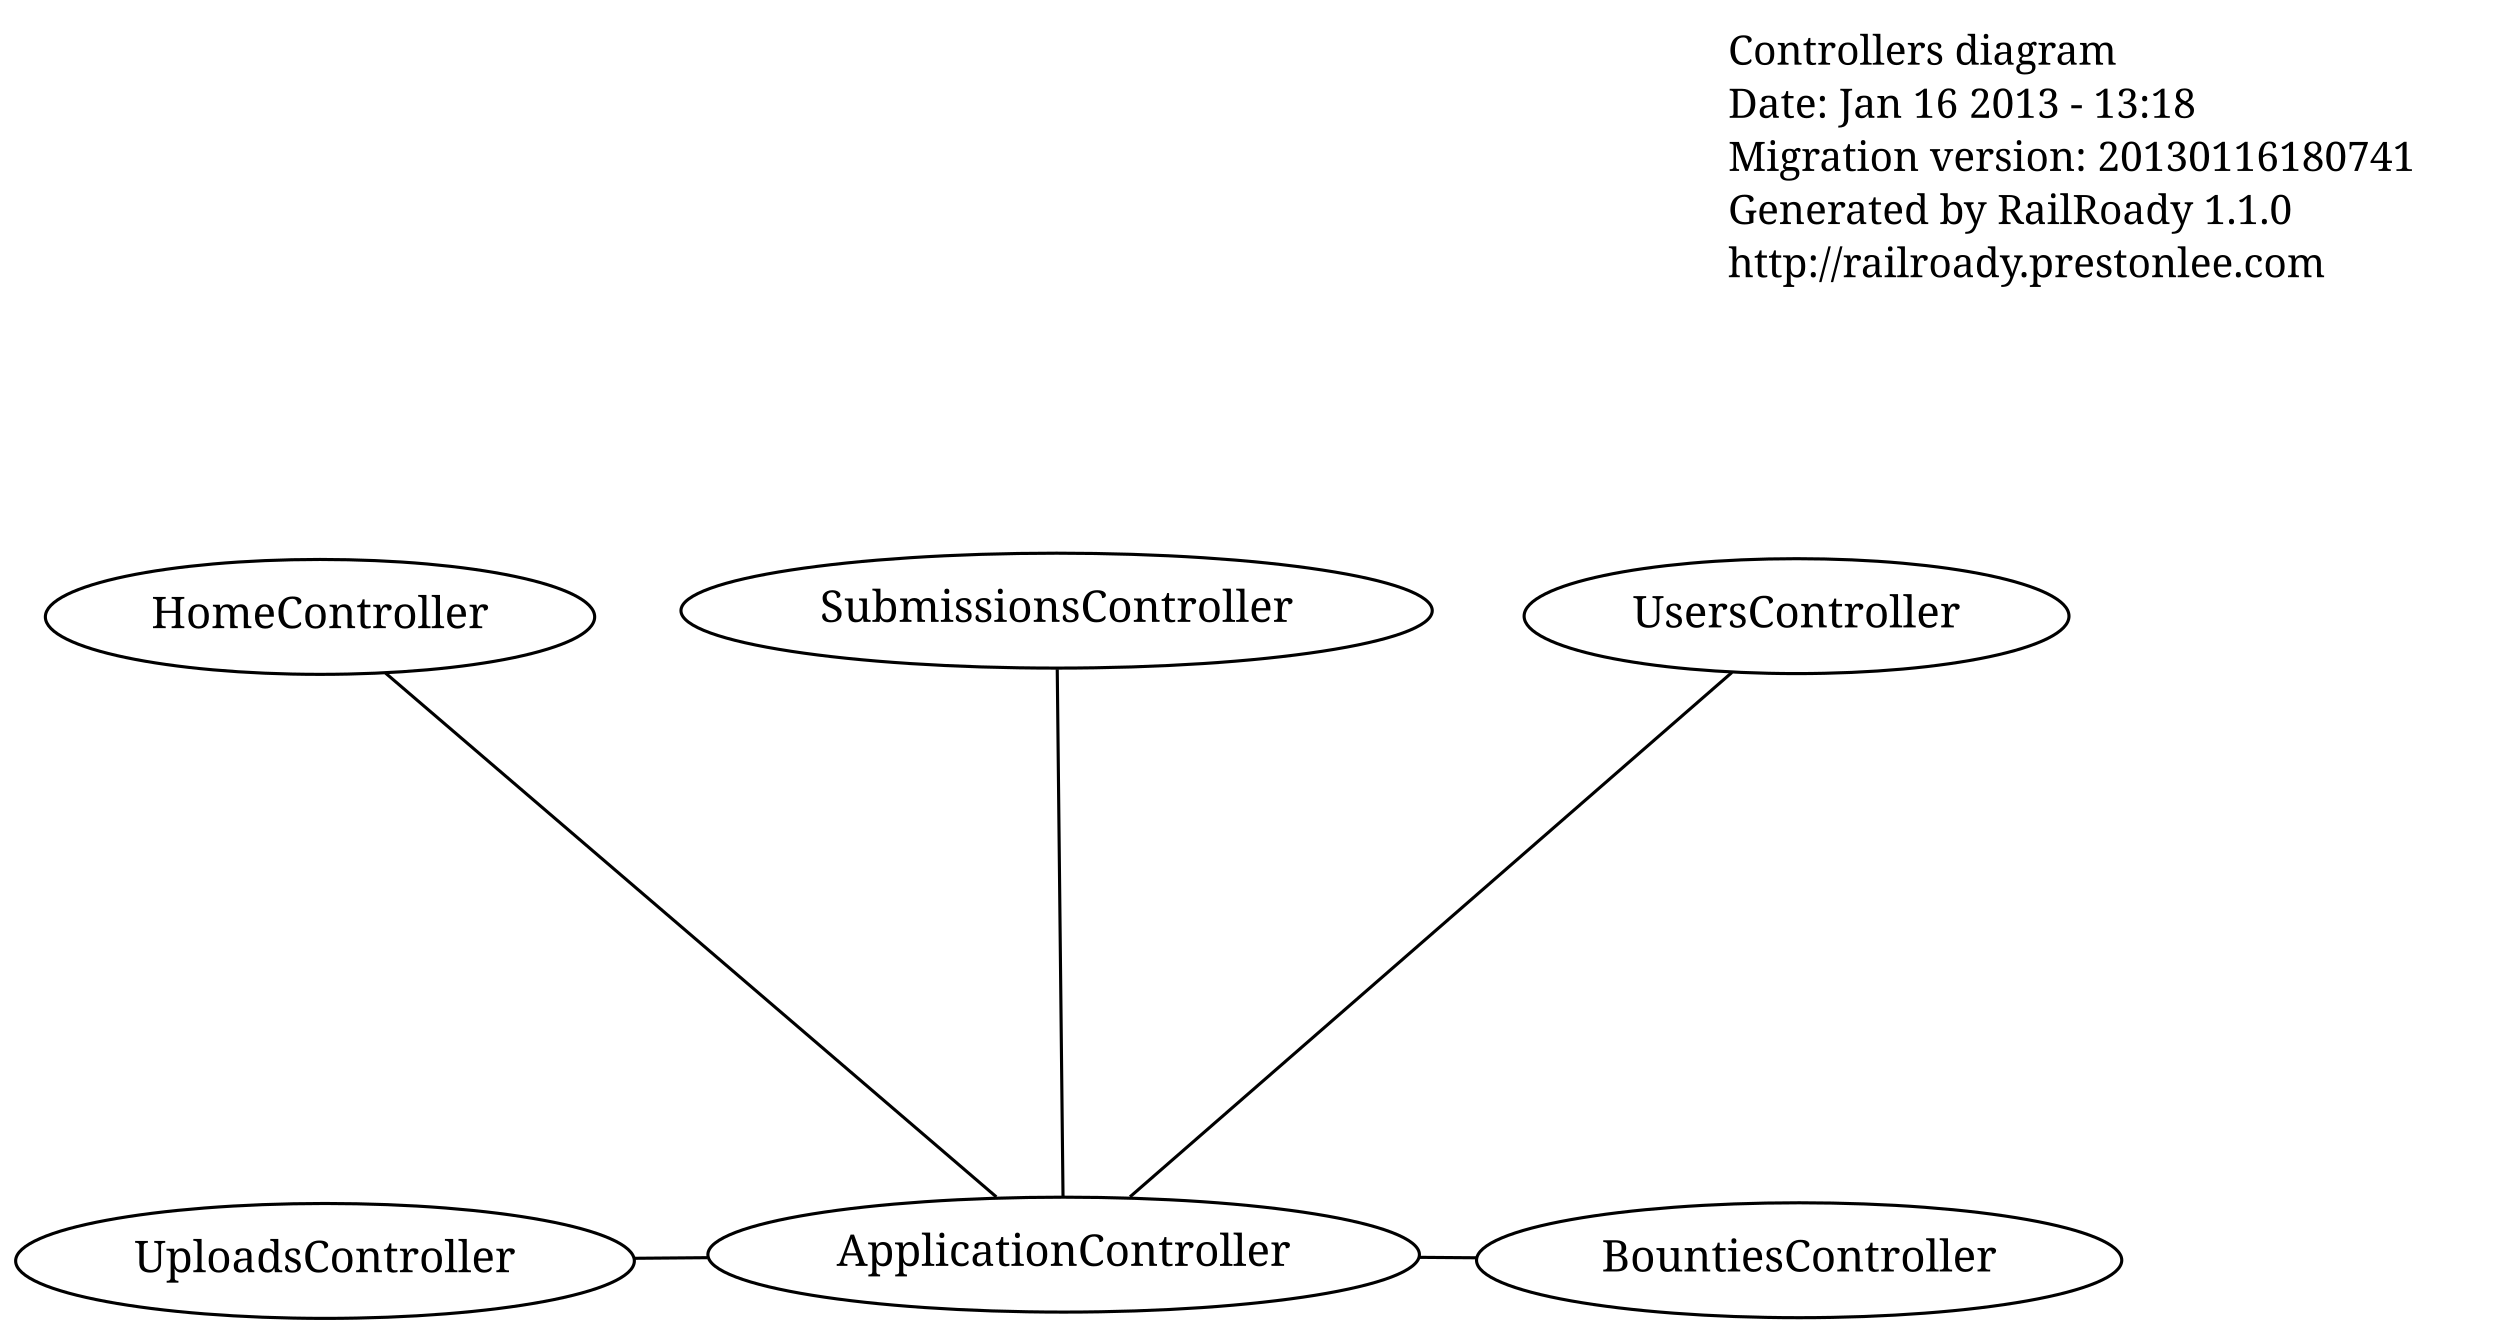
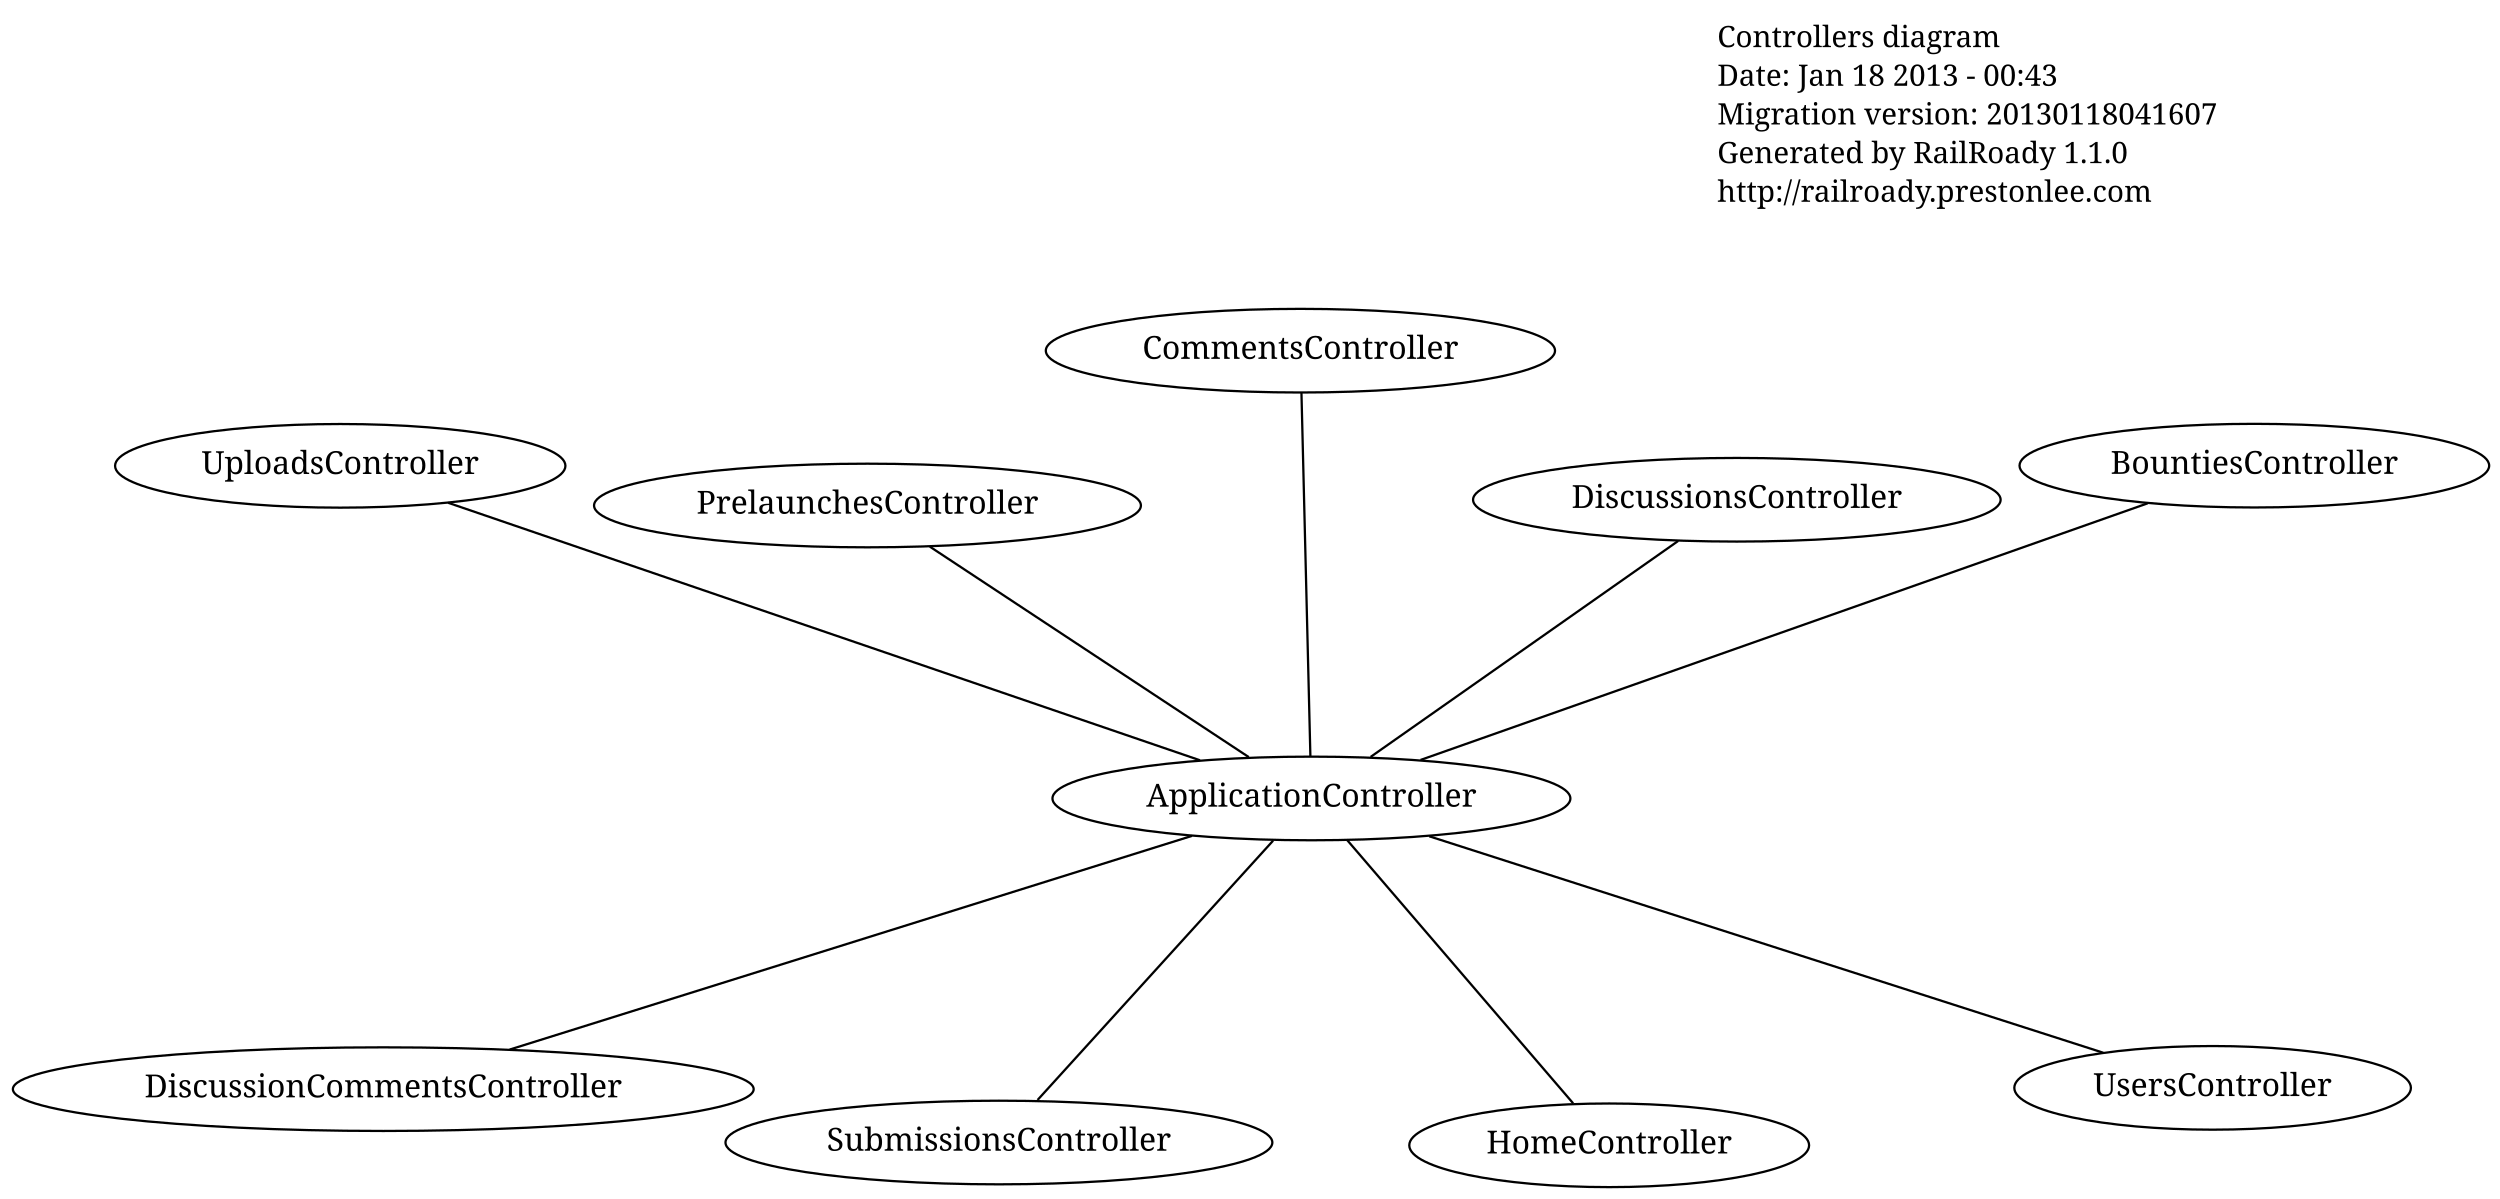
- <svg xmlns="http://www.w3.org/2000/svg" width="800pt" height="427pt" viewBox="0.00 0.00 800.00 427.00">
-   <g id="graph1" class="graph" transform="scale(1 1) rotate(0) translate(4 423)">
-     <polygon fill="white" stroke="white" points="-4,5 -4,-423 797,-423 797,5 -4,5" />
+ <svg xmlns="http://www.w3.org/2000/svg" width="1099pt" height="527pt" viewBox="0.00 0.00 1099.10 527.00">
+   <g id="graph1" class="graph" transform="scale(1 1) rotate(0) translate(4 523)">
+     <polygon fill="white" stroke="white" points="-4,5 -4,-523 1096.1,-523 1096.1,5 -4,5" />
    <g id="node1" class="node">
-       <text text-anchor="start" x="549" y="-402.3" font-family="Times Roman,serif" font-size="13.00">Controllers diagram</text>
-       <text text-anchor="start" x="549" y="-385.3" font-family="Times Roman,serif" font-size="13.00">Date: Jan 16 2013 - 13:18</text>
-       <text text-anchor="start" x="549" y="-368.3" font-family="Times Roman,serif" font-size="13.00">Migration version: 20130116180741</text>
-       <text text-anchor="start" x="549" y="-351.3" font-family="Times Roman,serif" font-size="13.00">Generated by RailRoady 1.1.0</text>
-       <text text-anchor="start" x="549" y="-334.3" font-family="Times Roman,serif" font-size="13.00">http://railroady.prestonlee.com</text>
+       <text text-anchor="start" x="751" y="-502.3" font-family="Times Roman,serif" font-size="13.00">Controllers diagram</text>
+       <text text-anchor="start" x="751" y="-485.3" font-family="Times Roman,serif" font-size="13.00">Date: Jan 18 2013 - 00:43</text>
+       <text text-anchor="start" x="751" y="-468.3" font-family="Times Roman,serif" font-size="13.00">Migration version: 20130118041607</text>
+       <text text-anchor="start" x="751" y="-451.3" font-family="Times Roman,serif" font-size="13.00">Generated by RailRoady 1.1.0</text>
+       <text text-anchor="start" x="751" y="-434.3" font-family="Times Roman,serif" font-size="13.00">http://railroady.prestonlee.com</text>
    </g>
    <g id="node2" class="node">
-       <ellipse fill="none" stroke="black" cx="100" cy="-19.5" rx="98.995" ry="18.385" />
-       <text text-anchor="middle" x="100" y="-15.9" font-family="Times Roman,serif" font-size="14.00">UploadsController</text>
+       <ellipse fill="none" stroke="black" cx="145.587" cy="-318.224" rx="98.995" ry="18.385" />
+       <text text-anchor="middle" x="145.587" y="-314.624" font-family="Times Roman,serif" font-size="14.00">UploadsController</text>
    </g>
    <g id="node3" class="node">
-       <ellipse fill="none" stroke="black" cx="571.726" cy="-19.725" rx="103.238" ry="18.385" />
-       <text text-anchor="middle" x="571.726" y="-16.125" font-family="Times Roman,serif" font-size="14.00">BountiesController</text>
+       <ellipse fill="none" stroke="black" cx="987.101" cy="-318.304" rx="103.238" ry="18.385" />
+       <text text-anchor="middle" x="987.101" y="-314.704" font-family="Times Roman,serif" font-size="14.00">BountiesController</text>
    </g>
    <g id="node4" class="node">
-       <ellipse fill="none" stroke="black" cx="336.369" cy="-21.516" rx="113.844" ry="18.385" />
-       <text text-anchor="middle" x="336.369" y="-17.916" font-family="Times Roman,serif" font-size="14.00">ApplicationController</text>
+       <ellipse fill="none" stroke="black" cx="572.555" cy="-171.989" rx="113.844" ry="18.385" />
+       <text text-anchor="middle" x="572.555" y="-168.389" font-family="Times Roman,serif" font-size="14.00">ApplicationController</text>
    </g>
    <g id="edge2" class="edge">
-       <path fill="none" stroke="black" d="M222.339,-20.543C214.547,-20.477 206.731,-20.41 199.027,-20.345" />
+       <path fill="none" stroke="black" d="M523.576,-188.764C440.887,-217.085 274.65,-274.021 193.017,-301.98" />
    </g>
    <g id="edge4" class="edge">
-       <path fill="none" stroke="black" d="M450.256,-20.65C456.357,-20.603 462.472,-20.557 468.535,-20.511" />
+       <path fill="none" stroke="black" d="M620.514,-188.916C700.65,-217.2 860.789,-273.722 940.209,-301.754" />
    </g>
    <g id="node5" class="node">
-       <ellipse fill="none" stroke="black" cx="334.115" cy="-227.595" rx="120.208" ry="18.385" />
-       <text text-anchor="middle" x="334.115" y="-223.995" font-family="Times Roman,serif" font-size="14.00">SubmissionsController</text>
+       <ellipse fill="none" stroke="black" cx="567.716" cy="-368.852" rx="111.93" ry="18.385" />
+       <text text-anchor="middle" x="567.716" y="-365.252" font-family="Times Roman,serif" font-size="14.00">CommentsController</text>
    </g>
    <g id="edge6" class="edge">
-       <path fill="none" stroke="black" d="M336.165,-40.168C335.737,-79.304 334.749,-169.608 334.32,-208.837" />
+       <path fill="none" stroke="black" d="M572.1,-190.509C571.178,-228.03 569.098,-312.638 568.174,-350.238" />
    </g>
    <g id="node6" class="node">
-       <ellipse fill="none" stroke="black" cx="570.896" cy="-225.835" rx="87.18" ry="18.385" />
-       <text text-anchor="middle" x="570.896" y="-222.235" font-family="Times Roman,serif" font-size="14.00">UsersController</text>
+       <ellipse fill="none" stroke="black" cx="759.586" cy="-303.311" rx="115.966" ry="18.385" />
+       <text text-anchor="middle" x="759.586" y="-299.711" font-family="Times Roman,serif" font-size="14.00">DiscussionsController</text>
    </g>
    <g id="edge8" class="edge">
-       <path fill="none" stroke="black" d="M357.596,-40.008C402.359,-79.007 505.947,-169.252 550.222,-207.824" />
+       <path fill="none" stroke="black" d="M598.561,-190.249C634.294,-215.338 698.185,-260.199 733.801,-285.206" />
    </g>
    <g id="node7" class="node">
-       <ellipse fill="none" stroke="black" cx="98.405" cy="-225.589" rx="87.889" ry="18.385" />
-       <text text-anchor="middle" x="98.405" y="-221.989" font-family="Times Roman,serif" font-size="14.00">HomeController</text>
+       <ellipse fill="none" stroke="black" cx="377.378" cy="-300.783" rx="120.208" ry="18.385" />
+       <text text-anchor="middle" x="377.378" y="-297.183" font-family="Times Roman,serif" font-size="14.00">PrelaunchesController</text>
    </g>
    <g id="edge10" class="edge">
-       <path fill="none" stroke="black" d="M314.832,-39.986C269.412,-78.937 164.306,-169.074 119.382,-207.6" />
+       <path fill="none" stroke="black" d="M545.005,-190.169C507.807,-214.715 441.914,-258.197 404.788,-282.696" />
+     </g>
+     <g id="node8" class="node">
+       <ellipse fill="none" stroke="black" cx="435.165" cy="-20.727" rx="120.208" ry="18.385" />
+       <text text-anchor="middle" x="435.165" y="-17.127" font-family="Times Roman,serif" font-size="14.00">SubmissionsController</text>
+     </g>
+     <g id="edge12" class="edge">
+       <path fill="none" stroke="black" d="M555.708,-153.441C529.339,-124.41 478.603,-68.551 452.15,-39.427" />
+     </g>
+     <g id="node9" class="node">
+       <ellipse fill="none" stroke="black" cx="968.753" cy="-44.759" rx="87.18" ry="18.385" />
+       <text text-anchor="middle" x="968.753" y="-41.159" font-family="Times Roman,serif" font-size="14.00">UsersController</text>
+     </g>
+     <g id="edge14" class="edge">
+       <path fill="none" stroke="black" d="M624.351,-155.356C701.54,-130.568 845.688,-84.278 920.666,-60.201" />
+     </g>
+     <g id="node10" class="node">
+       <ellipse fill="none" stroke="black" cx="164.5" cy="-44.188" rx="162.842" ry="18.385" />
+       <text text-anchor="middle" x="164.5" y="-40.588" font-family="Times Roman,serif" font-size="14.00">DiscussionCommentsController</text>
+     </g>
+     <g id="edge16" class="edge">
+       <path fill="none" stroke="black" d="M520.044,-155.543C442.769,-131.34 299.06,-86.331 220.071,-61.593" />
+     </g>
+     <g id="node11" class="node">
+       <ellipse fill="none" stroke="black" cx="703.464" cy="-19.5" rx="87.889" ry="18.385" />
+       <text text-anchor="middle" x="703.464" y="-15.9" font-family="Times Roman,serif" font-size="14.00">HomeController</text>
+     </g>
+     <g id="edge18" class="edge">
+       <path fill="none" stroke="black" d="M588.346,-153.595C613.507,-124.286 662.421,-67.309 687.618,-37.959" />
    </g>
  </g>
</svg>
